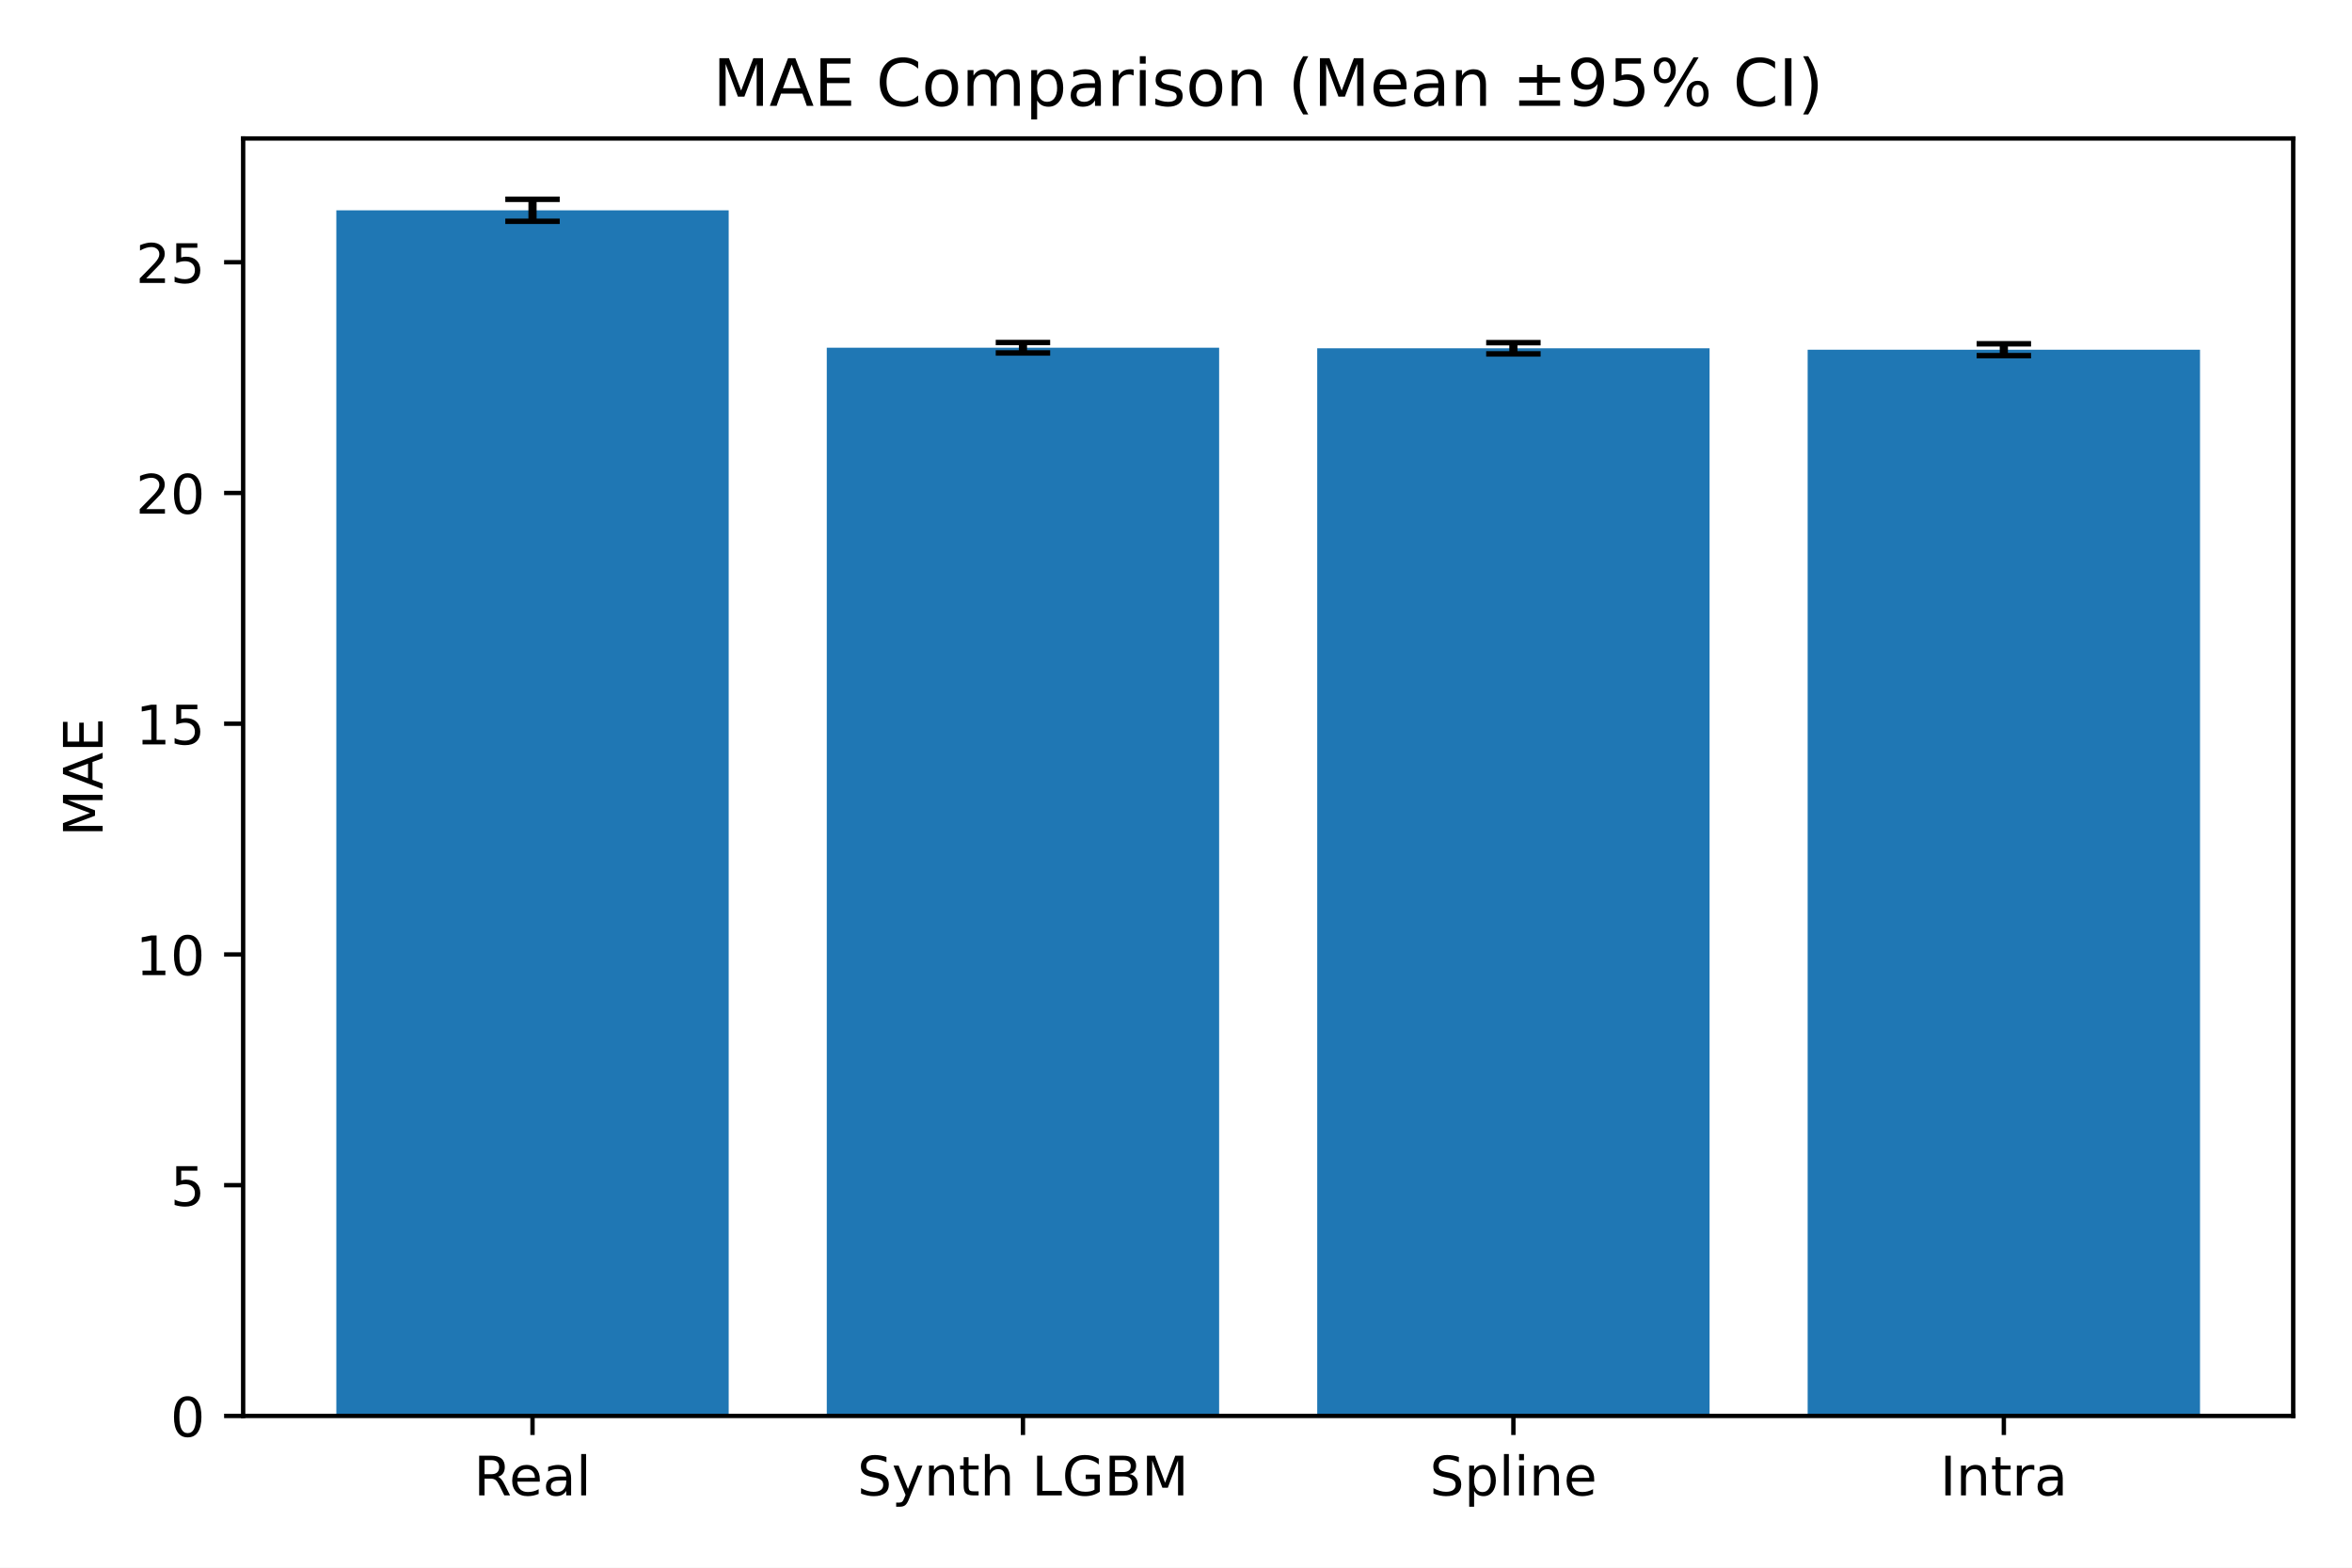
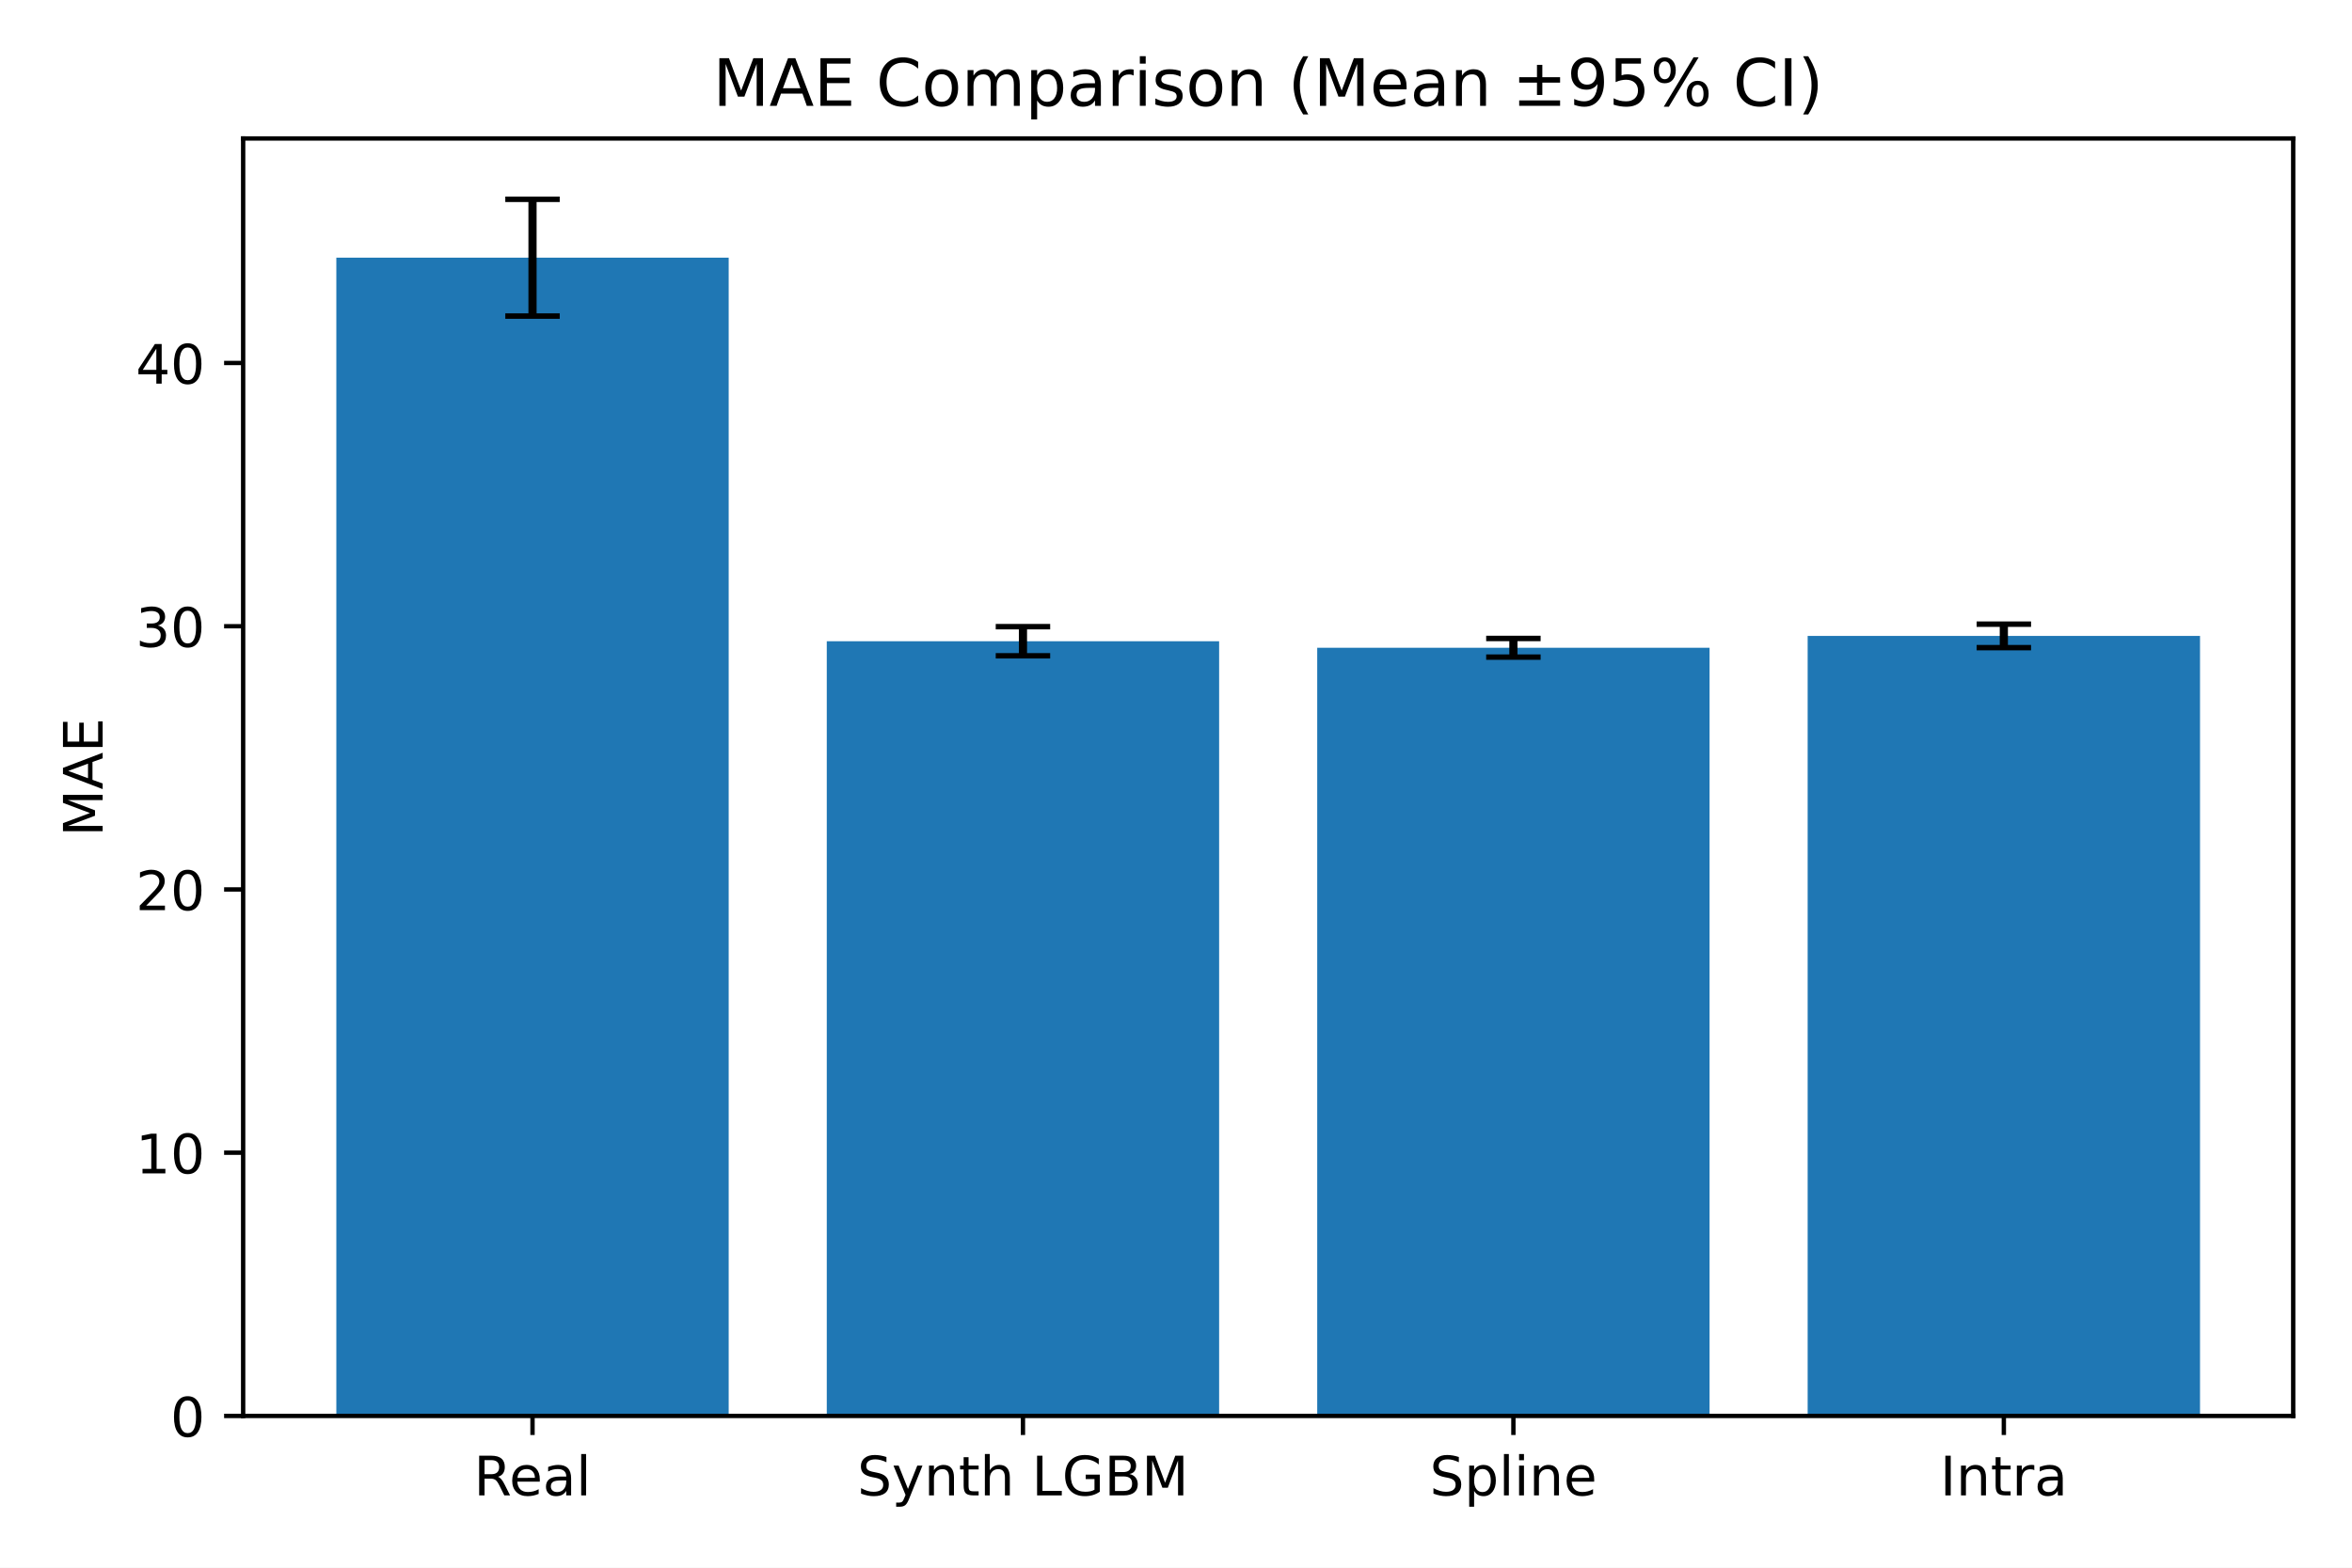
<svg xmlns="http://www.w3.org/2000/svg" xmlns:xlink="http://www.w3.org/1999/xlink" width="432pt" height="288pt" viewBox="0 0 432 288" version="1.1">
  <defs>
    <style type="text/css">*{stroke-linejoin: round; stroke-linecap: butt}</style>
  </defs>
  <g id="figure_1">
    <g id="patch_1">
      <path d="M 0 288  L 432 288  L 432 0  L 0 0  z " style="fill: #ffffff" />
    </g>
    <g id="axes_1">
      <g id="patch_2">
        <path d="M 44.66 260.12  L 421.2 260.12  L 421.2 25.44  L 44.66 25.44  z " style="fill: #ffffff" />
      </g>
      <g id="patch_3">
-         <path d="M 61.775 260.12  L 133.841 260.12  L 133.841 38.635  L 61.775 38.635  z " clip-path="url(#p902162ac54)" style="fill: #1f77b4" />
+         <path d="M 61.775 260.12  L 133.841 260.12  L 133.841 47.341  L 61.775 47.341  z " clip-path="url(#p9db245fe39)" style="fill: #1f77b4" />
      </g>
      <g id="patch_4">
-         <path d="M 151.857 260.12  L 223.922 260.12  L 223.922 63.882  L 151.857 63.882  z " clip-path="url(#p902162ac54)" style="fill: #1f77b4" />
+         <path d="M 151.857 260.12  L 223.922 260.12  L 223.922 117.802  L 151.857 117.802  z " clip-path="url(#p9db245fe39)" style="fill: #1f77b4" />
      </g>
      <g id="patch_5">
-         <path d="M 241.938 260.12  L 314.003 260.12  L 314.003 63.979  L 241.938 63.979  z " clip-path="url(#p902162ac54)" style="fill: #1f77b4" />
+         <path d="M 241.938 260.12  L 314.003 260.12  L 314.003 119.003  L 241.938 119.003  z " clip-path="url(#p9db245fe39)" style="fill: #1f77b4" />
      </g>
      <g id="patch_6">
-         <path d="M 332.019 260.12  L 404.085 260.12  L 404.085 64.247  L 332.019 64.247  z " clip-path="url(#p902162ac54)" style="fill: #1f77b4" />
+         <path d="M 332.019 260.12  L 404.085 260.12  L 404.085 116.821  L 332.019 116.821  z " clip-path="url(#p9db245fe39)" style="fill: #1f77b4" />
      </g>
      <g id="matplotlib.axis_1">
        <g id="xtick_1">
          <g id="line2d_1">
            <defs>
-               <path id="m9a06ae8ef2" d="M 0 0  L 0 3.5  " style="stroke: #000000; stroke-width: 0.8" />
+               <path id="m8ccba2ade0" d="M 0 0  L 0 3.5  " style="stroke: #000000; stroke-width: 0.8" />
            </defs>
            <g>
-               <use xlink:href="#m9a06ae8ef2" x="97.808" y="260.12" style="stroke: #000000; stroke-width: 0.8" />
+               <use xlink:href="#m8ccba2ade0" x="97.808" y="260.12" style="stroke: #000000; stroke-width: 0.8" />
            </g>
          </g>
          <g id="text_1">
            <g transform="translate(87.02908 274.7184) scale(0.1 -0.1)">
              <defs>
                <path id="DejaVuSans-52" d="M 2841 2188  Q 3044 2119 3236 1894  Q 3428 1669 3622 1275  L 4263 0  L 3584 0  L 2988 1197  Q 2756 1666 2539 1819  Q 2322 1972 1947 1972  L 1259 1972  L 1259 0  L 628 0  L 628 4666  L 2053 4666  Q 2853 4666 3247 4331  Q 3641 3997 3641 3322  Q 3641 2881 3436 2590  Q 3231 2300 2841 2188  z M 1259 4147  L 1259 2491  L 2053 2491  Q 2509 2491 2742 2702  Q 2975 2913 2975 3322  Q 2975 3731 2742 3939  Q 2509 4147 2053 4147  L 1259 4147  z " transform="scale(0.015625)" />
                <path id="DejaVuSans-65" d="M 3597 1894  L 3597 1613  L 953 1613  Q 991 1019 1311 708  Q 1631 397 2203 397  Q 2534 397 2845 478  Q 3156 559 3463 722  L 3463 178  Q 3153 47 2828 -22  Q 2503 -91 2169 -91  Q 1331 -91 842 396  Q 353 884 353 1716  Q 353 2575 817 3079  Q 1281 3584 2069 3584  Q 2775 3584 3186 3129  Q 3597 2675 3597 1894  z M 3022 2063  Q 3016 2534 2758 2815  Q 2500 3097 2075 3097  Q 1594 3097 1305 2825  Q 1016 2553 972 2059  L 3022 2063  z " transform="scale(0.015625)" />
                <path id="DejaVuSans-61" d="M 2194 1759  Q 1497 1759 1228 1600  Q 959 1441 959 1056  Q 959 750 1161 570  Q 1363 391 1709 391  Q 2188 391 2477 730  Q 2766 1069 2766 1631  L 2766 1759  L 2194 1759  z M 3341 1997  L 3341 0  L 2766 0  L 2766 531  Q 2569 213 2275 61  Q 1981 -91 1556 -91  Q 1019 -91 701 211  Q 384 513 384 1019  Q 384 1609 779 1909  Q 1175 2209 1959 2209  L 2766 2209  L 2766 2266  Q 2766 2663 2505 2880  Q 2244 3097 1772 3097  Q 1472 3097 1187 3025  Q 903 2953 641 2809  L 641 3341  Q 956 3463 1253 3523  Q 1550 3584 1831 3584  Q 2591 3584 2966 3190  Q 3341 2797 3341 1997  z " transform="scale(0.015625)" />
                <path id="DejaVuSans-6c" d="M 603 4863  L 1178 4863  L 1178 0  L 603 0  L 603 4863  z " transform="scale(0.015625)" />
              </defs>
              <use xlink:href="#DejaVuSans-52" />
              <use xlink:href="#DejaVuSans-65" transform="translate(64.98242 0)" />
              <use xlink:href="#DejaVuSans-61" transform="translate(126.5059 0)" />
              <use xlink:href="#DejaVuSans-6c" transform="translate(187.7852 0)" />
            </g>
          </g>
        </g>
        <g id="xtick_2">
          <g id="line2d_2">
            <g>
-               <use xlink:href="#m9a06ae8ef2" x="187.889" y="260.12" style="stroke: #000000; stroke-width: 0.8" />
+               <use xlink:href="#m8ccba2ade0" x="187.889" y="260.12" style="stroke: #000000; stroke-width: 0.8" />
            </g>
          </g>
          <g id="text_2">
            <g transform="translate(157.4643 274.7184) scale(0.1 -0.1)">
              <defs>
                <path id="DejaVuSans-53" d="M 3425 4513  L 3425 3897  Q 3066 4069 2747 4153  Q 2428 4238 2131 4238  Q 1616 4238 1336 4038  Q 1056 3838 1056 3469  Q 1056 3159 1242 3001  Q 1428 2844 1947 2747  L 2328 2669  Q 3034 2534 3370 2195  Q 3706 1856 3706 1288  Q 3706 609 3251 259  Q 2797 -91 1919 -91  Q 1588 -91 1214 -16  Q 841 59 441 206  L 441 856  Q 825 641 1194 531  Q 1563 422 1919 422  Q 2459 422 2753 634  Q 3047 847 3047 1241  Q 3047 1584 2836 1778  Q 2625 1972 2144 2069  L 1759 2144  Q 1053 2284 737 2584  Q 422 2884 422 3419  Q 422 4038 858 4394  Q 1294 4750 2059 4750  Q 2388 4750 2728 4690  Q 3069 4631 3425 4513  z " transform="scale(0.015625)" />
                <path id="DejaVuSans-79" d="M 2059 -325  Q 1816 -950 1584 -1140  Q 1353 -1331 966 -1331  L 506 -1331  L 506 -850  L 844 -850  Q 1081 -850 1212 -737  Q 1344 -625 1503 -206  L 1606 56  L 191 3500  L 800 3500  L 1894 763  L 2988 3500  L 3597 3500  L 2059 -325  z " transform="scale(0.015625)" />
                <path id="DejaVuSans-6e" d="M 3513 2113  L 3513 0  L 2938 0  L 2938 2094  Q 2938 2591 2744 2837  Q 2550 3084 2163 3084  Q 1697 3084 1428 2787  Q 1159 2491 1159 1978  L 1159 0  L 581 0  L 581 3500  L 1159 3500  L 1159 2956  Q 1366 3272 1645 3428  Q 1925 3584 2291 3584  Q 2894 3584 3203 3211  Q 3513 2838 3513 2113  z " transform="scale(0.015625)" />
                <path id="DejaVuSans-74" d="M 1172 4494  L 1172 3500  L 2356 3500  L 2356 3053  L 1172 3053  L 1172 1153  Q 1172 725 1289 603  Q 1406 481 1766 481  L 2356 481  L 2356 0  L 1766 0  Q 1100 0 847 248  Q 594 497 594 1153  L 594 3053  L 172 3053  L 172 3500  L 594 3500  L 594 4494  L 1172 4494  z " transform="scale(0.015625)" />
                <path id="DejaVuSans-68" d="M 3513 2113  L 3513 0  L 2938 0  L 2938 2094  Q 2938 2591 2744 2837  Q 2550 3084 2163 3084  Q 1697 3084 1428 2787  Q 1159 2491 1159 1978  L 1159 0  L 581 0  L 581 4863  L 1159 4863  L 1159 2956  Q 1366 3272 1645 3428  Q 1925 3584 2291 3584  Q 2894 3584 3203 3211  Q 3513 2838 3513 2113  z " transform="scale(0.015625)" />
                <path id="DejaVuSans-20" transform="scale(0.015625)" />
                <path id="DejaVuSans-4c" d="M 628 4666  L 1259 4666  L 1259 531  L 3531 531  L 3531 0  L 628 0  L 628 4666  z " transform="scale(0.015625)" />
                <path id="DejaVuSans-47" d="M 3809 666  L 3809 1919  L 2778 1919  L 2778 2438  L 4434 2438  L 4434 434  Q 4069 175 3628 42  Q 3188 -91 2688 -91  Q 1594 -91 976 548  Q 359 1188 359 2328  Q 359 3472 976 4111  Q 1594 4750 2688 4750  Q 3144 4750 3555 4637  Q 3966 4525 4313 4306  L 4313 3634  Q 3963 3931 3569 4081  Q 3175 4231 2741 4231  Q 1884 4231 1454 3753  Q 1025 3275 1025 2328  Q 1025 1384 1454 906  Q 1884 428 2741 428  Q 3075 428 3337 486  Q 3600 544 3809 666  z " transform="scale(0.015625)" />
                <path id="DejaVuSans-42" d="M 1259 2228  L 1259 519  L 2272 519  Q 2781 519 3026 730  Q 3272 941 3272 1375  Q 3272 1813 3026 2020  Q 2781 2228 2272 2228  L 1259 2228  z M 1259 4147  L 1259 2741  L 2194 2741  Q 2656 2741 2882 2914  Q 3109 3088 3109 3444  Q 3109 3797 2882 3972  Q 2656 4147 2194 4147  L 1259 4147  z M 628 4666  L 2241 4666  Q 2963 4666 3353 4366  Q 3744 4066 3744 3513  Q 3744 3084 3544 2831  Q 3344 2578 2956 2516  Q 3422 2416 3680 2098  Q 3938 1781 3938 1306  Q 3938 681 3513 340  Q 3088 0 2303 0  L 628 0  L 628 4666  z " transform="scale(0.015625)" />
                <path id="DejaVuSans-4d" d="M 628 4666  L 1569 4666  L 2759 1491  L 3956 4666  L 4897 4666  L 4897 0  L 4281 0  L 4281 4097  L 3078 897  L 2444 897  L 1241 4097  L 1241 0  L 628 0  L 628 4666  z " transform="scale(0.015625)" />
              </defs>
              <use xlink:href="#DejaVuSans-53" />
              <use xlink:href="#DejaVuSans-79" transform="translate(63.47656 0)" />
              <use xlink:href="#DejaVuSans-6e" transform="translate(122.6562 0)" />
              <use xlink:href="#DejaVuSans-74" transform="translate(186.0352 0)" />
              <use xlink:href="#DejaVuSans-68" transform="translate(225.2441 0)" />
              <use xlink:href="#DejaVuSans-20" transform="translate(288.623 0)" />
              <use xlink:href="#DejaVuSans-4c" transform="translate(320.4102 0)" />
              <use xlink:href="#DejaVuSans-47" transform="translate(376.123 0)" />
              <use xlink:href="#DejaVuSans-42" transform="translate(453.6133 0)" />
              <use xlink:href="#DejaVuSans-4d" transform="translate(522.2168 0)" />
            </g>
          </g>
        </g>
        <g id="xtick_3">
          <g id="line2d_3">
            <g>
-               <use xlink:href="#m9a06ae8ef2" x="277.971" y="260.12" style="stroke: #000000; stroke-width: 0.8" />
+               <use xlink:href="#m8ccba2ade0" x="277.971" y="260.12" style="stroke: #000000; stroke-width: 0.8" />
            </g>
          </g>
          <g id="text_3">
            <g transform="translate(262.5988 274.7184) scale(0.1 -0.1)">
              <defs>
                <path id="DejaVuSans-70" d="M 1159 525  L 1159 -1331  L 581 -1331  L 581 3500  L 1159 3500  L 1159 2969  Q 1341 3281 1617 3432  Q 1894 3584 2278 3584  Q 2916 3584 3314 3078  Q 3713 2572 3713 1747  Q 3713 922 3314 415  Q 2916 -91 2278 -91  Q 1894 -91 1617 61  Q 1341 213 1159 525  z M 3116 1747  Q 3116 2381 2855 2742  Q 2594 3103 2138 3103  Q 1681 3103 1420 2742  Q 1159 2381 1159 1747  Q 1159 1113 1420 752  Q 1681 391 2138 391  Q 2594 391 2855 752  Q 3116 1113 3116 1747  z " transform="scale(0.015625)" />
                <path id="DejaVuSans-69" d="M 603 3500  L 1178 3500  L 1178 0  L 603 0  L 603 3500  z M 603 4863  L 1178 4863  L 1178 4134  L 603 4134  L 603 4863  z " transform="scale(0.015625)" />
              </defs>
              <use xlink:href="#DejaVuSans-53" />
              <use xlink:href="#DejaVuSans-70" transform="translate(63.47656 0)" />
              <use xlink:href="#DejaVuSans-6c" transform="translate(126.9531 0)" />
              <use xlink:href="#DejaVuSans-69" transform="translate(154.7363 0)" />
              <use xlink:href="#DejaVuSans-6e" transform="translate(182.5195 0)" />
              <use xlink:href="#DejaVuSans-65" transform="translate(245.8984 0)" />
            </g>
          </g>
        </g>
        <g id="xtick_4">
          <g id="line2d_4">
            <g>
-               <use xlink:href="#m9a06ae8ef2" x="368.052" y="260.12" style="stroke: #000000; stroke-width: 0.8" />
+               <use xlink:href="#m8ccba2ade0" x="368.052" y="260.12" style="stroke: #000000; stroke-width: 0.8" />
            </g>
          </g>
          <g id="text_4">
            <g transform="translate(356.3286 274.7184) scale(0.1 -0.1)">
              <defs>
                <path id="DejaVuSans-49" d="M 628 4666  L 1259 4666  L 1259 0  L 628 0  L 628 4666  z " transform="scale(0.015625)" />
                <path id="DejaVuSans-72" d="M 2631 2963  Q 2534 3019 2420 3045  Q 2306 3072 2169 3072  Q 1681 3072 1420 2755  Q 1159 2438 1159 1844  L 1159 0  L 581 0  L 581 3500  L 1159 3500  L 1159 2956  Q 1341 3275 1631 3429  Q 1922 3584 2338 3584  Q 2397 3584 2469 3576  Q 2541 3569 2628 3553  L 2631 2963  z " transform="scale(0.015625)" />
              </defs>
              <use xlink:href="#DejaVuSans-49" />
              <use xlink:href="#DejaVuSans-6e" transform="translate(29.49219 0)" />
              <use xlink:href="#DejaVuSans-74" transform="translate(92.87109 0)" />
              <use xlink:href="#DejaVuSans-72" transform="translate(132.0801 0)" />
              <use xlink:href="#DejaVuSans-61" transform="translate(173.1934 0)" />
            </g>
          </g>
        </g>
      </g>
      <g id="matplotlib.axis_2">
        <g id="ytick_1">
          <g id="line2d_5">
            <defs>
-               <path id="m6f5991cad9" d="M 0 0  L -3.5 0  " style="stroke: #000000; stroke-width: 0.8" />
+               <path id="medbfc51e17" d="M 0 0  L -3.5 0  " style="stroke: #000000; stroke-width: 0.8" />
            </defs>
            <g>
-               <use xlink:href="#m6f5991cad9" x="44.66" y="260.12" style="stroke: #000000; stroke-width: 0.8" />
+               <use xlink:href="#medbfc51e17" x="44.66" y="260.12" style="stroke: #000000; stroke-width: 0.8" />
            </g>
          </g>
          <g id="text_5">
            <g transform="translate(31.2975 263.9192) scale(0.1 -0.1)">
              <defs>
                <path id="DejaVuSans-30" d="M 2034 4250  Q 1547 4250 1301 3770  Q 1056 3291 1056 2328  Q 1056 1369 1301 889  Q 1547 409 2034 409  Q 2525 409 2770 889  Q 3016 1369 3016 2328  Q 3016 3291 2770 3770  Q 2525 4250 2034 4250  z M 2034 4750  Q 2819 4750 3233 4129  Q 3647 3509 3647 2328  Q 3647 1150 3233 529  Q 2819 -91 2034 -91  Q 1250 -91 836 529  Q 422 1150 422 2328  Q 422 3509 836 4129  Q 1250 4750 2034 4750  z " transform="scale(0.015625)" />
              </defs>
              <use xlink:href="#DejaVuSans-30" />
            </g>
          </g>
        </g>
        <g id="ytick_2">
          <g id="line2d_6">
            <g>
-               <use xlink:href="#m6f5991cad9" x="44.66" y="217.731" style="stroke: #000000; stroke-width: 0.8" />
+               <use xlink:href="#medbfc51e17" x="44.66" y="211.761" style="stroke: #000000; stroke-width: 0.8" />
            </g>
          </g>
          <g id="text_6">
-             <g transform="translate(31.2975 221.5305) scale(0.1 -0.1)">
-               <defs>
-                 <path id="DejaVuSans-35" d="M 691 4666  L 3169 4666  L 3169 4134  L 1269 4134  L 1269 2991  Q 1406 3038 1543 3061  Q 1681 3084 1819 3084  Q 2600 3084 3056 2656  Q 3513 2228 3513 1497  Q 3513 744 3044 326  Q 2575 -91 1722 -91  Q 1428 -91 1123 -41  Q 819 9 494 109  L 494 744  Q 775 591 1075 516  Q 1375 441 1709 441  Q 2250 441 2565 725  Q 2881 1009 2881 1497  Q 2881 1984 2565 2268  Q 2250 2553 1709 2553  Q 1456 2553 1204 2497  Q 953 2441 691 2322  L 691 4666  z " transform="scale(0.015625)" />
-               </defs>
-               <use xlink:href="#DejaVuSans-35" />
+             <g transform="translate(24.935 215.5604) scale(0.1 -0.1)">
+               <defs>
+                 <path id="DejaVuSans-31" d="M 794 531  L 1825 531  L 1825 4091  L 703 3866  L 703 4441  L 1819 4666  L 2450 4666  L 2450 531  L 3481 531  L 3481 0  L 794 0  L 794 531  z " transform="scale(0.015625)" />
+               </defs>
+               <use xlink:href="#DejaVuSans-31" />
+               <use xlink:href="#DejaVuSans-30" transform="translate(63.62305 0)" />
            </g>
          </g>
        </g>
        <g id="ytick_3">
          <g id="line2d_7">
            <g>
-               <use xlink:href="#m6f5991cad9" x="44.66" y="175.343" style="stroke: #000000; stroke-width: 0.8" />
+               <use xlink:href="#medbfc51e17" x="44.66" y="163.402" style="stroke: #000000; stroke-width: 0.8" />
            </g>
          </g>
          <g id="text_7">
-             <g transform="translate(24.935 179.1418) scale(0.1 -0.1)">
-               <defs>
-                 <path id="DejaVuSans-31" d="M 794 531  L 1825 531  L 1825 4091  L 703 3866  L 703 4441  L 1819 4666  L 2450 4666  L 2450 531  L 3481 531  L 3481 0  L 794 0  L 794 531  z " transform="scale(0.015625)" />
-               </defs>
-               <use xlink:href="#DejaVuSans-31" />
+             <g transform="translate(24.935 167.2016) scale(0.1 -0.1)">
+               <defs>
+                 <path id="DejaVuSans-32" d="M 1228 531  L 3431 531  L 3431 0  L 469 0  L 469 531  Q 828 903 1448 1529  Q 2069 2156 2228 2338  Q 2531 2678 2651 2914  Q 2772 3150 2772 3378  Q 2772 3750 2511 3984  Q 2250 4219 1831 4219  Q 1534 4219 1204 4116  Q 875 4013 500 3803  L 500 4441  Q 881 4594 1212 4672  Q 1544 4750 1819 4750  Q 2544 4750 2975 4387  Q 3406 4025 3406 3419  Q 3406 3131 3298 2873  Q 3191 2616 2906 2266  Q 2828 2175 2409 1742  Q 1991 1309 1228 531  z " transform="scale(0.015625)" />
+               </defs>
+               <use xlink:href="#DejaVuSans-32" />
              <use xlink:href="#DejaVuSans-30" transform="translate(63.62305 0)" />
            </g>
          </g>
        </g>
        <g id="ytick_4">
          <g id="line2d_8">
            <g>
-               <use xlink:href="#m6f5991cad9" x="44.66" y="132.954" style="stroke: #000000; stroke-width: 0.8" />
+               <use xlink:href="#medbfc51e17" x="44.66" y="115.044" style="stroke: #000000; stroke-width: 0.8" />
            </g>
          </g>
          <g id="text_8">
-             <g transform="translate(24.935 136.7532) scale(0.1 -0.1)">
-               <use xlink:href="#DejaVuSans-31" />
-               <use xlink:href="#DejaVuSans-35" transform="translate(63.62305 0)" />
+             <g transform="translate(24.935 118.8427) scale(0.1 -0.1)">
+               <defs>
+                 <path id="DejaVuSans-33" d="M 2597 2516  Q 3050 2419 3304 2112  Q 3559 1806 3559 1356  Q 3559 666 3084 287  Q 2609 -91 1734 -91  Q 1441 -91 1130 -33  Q 819 25 488 141  L 488 750  Q 750 597 1062 519  Q 1375 441 1716 441  Q 2309 441 2620 675  Q 2931 909 2931 1356  Q 2931 1769 2642 2001  Q 2353 2234 1838 2234  L 1294 2234  L 1294 2753  L 1863 2753  Q 2328 2753 2575 2939  Q 2822 3125 2822 3475  Q 2822 3834 2567 4026  Q 2313 4219 1838 4219  Q 1578 4219 1281 4162  Q 984 4106 628 3988  L 628 4550  Q 988 4650 1302 4700  Q 1616 4750 1894 4750  Q 2613 4750 3031 4423  Q 3450 4097 3450 3541  Q 3450 3153 3228 2886  Q 3006 2619 2597 2516  z " transform="scale(0.015625)" />
+               </defs>
+               <use xlink:href="#DejaVuSans-33" />
+               <use xlink:href="#DejaVuSans-30" transform="translate(63.62305 0)" />
            </g>
          </g>
        </g>
        <g id="ytick_5">
          <g id="line2d_9">
            <g>
-               <use xlink:href="#m6f5991cad9" x="44.66" y="90.565" style="stroke: #000000; stroke-width: 0.8" />
+               <use xlink:href="#medbfc51e17" x="44.66" y="66.685" style="stroke: #000000; stroke-width: 0.8" />
            </g>
          </g>
          <g id="text_9">
-             <g transform="translate(24.935 94.36448) scale(0.1 -0.1)">
-               <defs>
-                 <path id="DejaVuSans-32" d="M 1228 531  L 3431 531  L 3431 0  L 469 0  L 469 531  Q 828 903 1448 1529  Q 2069 2156 2228 2338  Q 2531 2678 2651 2914  Q 2772 3150 2772 3378  Q 2772 3750 2511 3984  Q 2250 4219 1831 4219  Q 1534 4219 1204 4116  Q 875 4013 500 3803  L 500 4441  Q 881 4594 1212 4672  Q 1544 4750 1819 4750  Q 2544 4750 2975 4387  Q 3406 4025 3406 3419  Q 3406 3131 3298 2873  Q 3191 2616 2906 2266  Q 2828 2175 2409 1742  Q 1991 1309 1228 531  z " transform="scale(0.015625)" />
-               </defs>
-               <use xlink:href="#DejaVuSans-32" />
+             <g transform="translate(24.935 70.48391) scale(0.1 -0.1)">
+               <defs>
+                 <path id="DejaVuSans-34" d="M 2419 4116  L 825 1625  L 2419 1625  L 2419 4116  z M 2253 4666  L 3047 4666  L 3047 1625  L 3713 1625  L 3713 1100  L 3047 1100  L 3047 0  L 2419 0  L 2419 1100  L 313 1100  L 313 1709  L 2253 4666  z " transform="scale(0.015625)" />
+               </defs>
+               <use xlink:href="#DejaVuSans-34" />
              <use xlink:href="#DejaVuSans-30" transform="translate(63.62305 0)" />
            </g>
          </g>
        </g>
-         <g id="ytick_6">
-           <g id="line2d_10">
-             <g>
-               <use xlink:href="#m6f5991cad9" x="44.66" y="48.177" style="stroke: #000000; stroke-width: 0.8" />
-             </g>
-           </g>
-           <g id="text_10">
-             <g transform="translate(24.935 51.97579) scale(0.1 -0.1)">
-               <use xlink:href="#DejaVuSans-32" />
-               <use xlink:href="#DejaVuSans-35" transform="translate(63.62305 0)" />
-             </g>
-           </g>
-         </g>
-         <g id="text_11">
+         <g id="text_10">
          <g transform="translate(18.85531 153.6738) rotate(-90) scale(0.1 -0.1)">
            <defs>
              <path id="DejaVuSans-41" d="M 2188 4044  L 1331 1722  L 3047 1722  L 2188 4044  z M 1831 4666  L 2547 4666  L 4325 0  L 3669 0  L 3244 1197  L 1141 1197  L 716 0  L 50 0  L 1831 4666  z " transform="scale(0.015625)" />
              <path id="DejaVuSans-45" d="M 628 4666  L 3578 4666  L 3578 4134  L 1259 4134  L 1259 2753  L 3481 2753  L 3481 2222  L 1259 2222  L 1259 531  L 3634 531  L 3634 0  L 628 0  L 628 4666  z " transform="scale(0.015625)" />
            </defs>
            <use xlink:href="#DejaVuSans-4d" />
            <use xlink:href="#DejaVuSans-41" transform="translate(86.2793 0)" />
            <use xlink:href="#DejaVuSans-45" transform="translate(154.6875 0)" />
          </g>
        </g>
      </g>
      <g id="LineCollection_1">
-         <path d="M 97.808 40.654  L 97.808 36.615  " clip-path="url(#p902162ac54)" style="fill: none; stroke: #000000; stroke-width: 1.5" />
-         <path d="M 187.889 64.841  L 187.889 62.923  " clip-path="url(#p902162ac54)" style="fill: none; stroke: #000000; stroke-width: 1.5" />
-         <path d="M 277.971 65.01  L 277.971 62.947  " clip-path="url(#p902162ac54)" style="fill: none; stroke: #000000; stroke-width: 1.5" />
-         <path d="M 368.052 65.332  L 368.052 63.162  " clip-path="url(#p902162ac54)" style="fill: none; stroke: #000000; stroke-width: 1.5" />
+         <path d="M 97.808 58.067  L 97.808 36.615  " clip-path="url(#p9db245fe39)" style="fill: none; stroke: #000000; stroke-width: 1.5" />
+         <path d="M 187.889 120.476  L 187.889 115.127  " clip-path="url(#p9db245fe39)" style="fill: none; stroke: #000000; stroke-width: 1.5" />
+         <path d="M 277.971 120.718  L 277.971 117.289  " clip-path="url(#p9db245fe39)" style="fill: none; stroke: #000000; stroke-width: 1.5" />
+         <path d="M 368.052 118.979  L 368.052 114.664  " clip-path="url(#p9db245fe39)" style="fill: none; stroke: #000000; stroke-width: 1.5" />
+       </g>
+       <g id="line2d_10">
+         <defs>
+           <path id="m632babb3df" d="M 5 0  L -5 -0  " style="stroke: #000000" />
+         </defs>
+         <g clip-path="url(#p9db245fe39)">
+           <use xlink:href="#m632babb3df" x="97.808" y="58.067" style="fill: #1f77b4; stroke: #000000" />
+           <use xlink:href="#m632babb3df" x="187.889" y="120.476" style="fill: #1f77b4; stroke: #000000" />
+           <use xlink:href="#m632babb3df" x="277.971" y="120.718" style="fill: #1f77b4; stroke: #000000" />
+           <use xlink:href="#m632babb3df" x="368.052" y="118.979" style="fill: #1f77b4; stroke: #000000" />
+         </g>
      </g>
      <g id="line2d_11">
-         <defs>
-           <path id="maeefa4aa34" d="M 5 0  L -5 -0  " style="stroke: #000000" />
-         </defs>
-         <g clip-path="url(#p902162ac54)">
-           <use xlink:href="#maeefa4aa34" x="97.808" y="40.654" style="fill: #1f77b4; stroke: #000000" />
-           <use xlink:href="#maeefa4aa34" x="187.889" y="64.841" style="fill: #1f77b4; stroke: #000000" />
-           <use xlink:href="#maeefa4aa34" x="277.971" y="65.01" style="fill: #1f77b4; stroke: #000000" />
-           <use xlink:href="#maeefa4aa34" x="368.052" y="65.332" style="fill: #1f77b4; stroke: #000000" />
-         </g>
-       </g>
-       <g id="line2d_12">
-         <g clip-path="url(#p902162ac54)">
-           <use xlink:href="#maeefa4aa34" x="97.808" y="36.615" style="fill: #1f77b4; stroke: #000000" />
-           <use xlink:href="#maeefa4aa34" x="187.889" y="62.923" style="fill: #1f77b4; stroke: #000000" />
-           <use xlink:href="#maeefa4aa34" x="277.971" y="62.947" style="fill: #1f77b4; stroke: #000000" />
-           <use xlink:href="#maeefa4aa34" x="368.052" y="63.162" style="fill: #1f77b4; stroke: #000000" />
+         <g clip-path="url(#p9db245fe39)">
+           <use xlink:href="#m632babb3df" x="97.808" y="36.615" style="fill: #1f77b4; stroke: #000000" />
+           <use xlink:href="#m632babb3df" x="187.889" y="115.127" style="fill: #1f77b4; stroke: #000000" />
+           <use xlink:href="#m632babb3df" x="277.971" y="117.289" style="fill: #1f77b4; stroke: #000000" />
+           <use xlink:href="#m632babb3df" x="368.052" y="114.664" style="fill: #1f77b4; stroke: #000000" />
        </g>
      </g>
      <g id="patch_7">
        <path d="M 44.66 260.12  L 44.66 25.44  " style="fill: none; stroke: #000000; stroke-width: 0.8; stroke-linejoin: miter; stroke-linecap: square" />
      </g>
      <g id="patch_8">
        <path d="M 421.2 260.12  L 421.2 25.44  " style="fill: none; stroke: #000000; stroke-width: 0.8; stroke-linejoin: miter; stroke-linecap: square" />
      </g>
      <g id="patch_9">
        <path d="M 44.66 260.12  L 421.2 260.12  " style="fill: none; stroke: #000000; stroke-width: 0.8; stroke-linejoin: miter; stroke-linecap: square" />
      </g>
      <g id="patch_10">
        <path d="M 44.66 25.44  L 421.2 25.44  " style="fill: none; stroke: #000000; stroke-width: 0.8; stroke-linejoin: miter; stroke-linecap: square" />
      </g>
-       <g id="text_12">
+       <g id="text_11">
        <g transform="translate(130.9525 19.44) scale(0.12 -0.12)">
          <defs>
            <path id="DejaVuSans-43" d="M 4122 4306  L 4122 3641  Q 3803 3938 3442 4084  Q 3081 4231 2675 4231  Q 1875 4231 1450 3742  Q 1025 3253 1025 2328  Q 1025 1406 1450 917  Q 1875 428 2675 428  Q 3081 428 3442 575  Q 3803 722 4122 1019  L 4122 359  Q 3791 134 3420 21  Q 3050 -91 2638 -91  Q 1578 -91 968 557  Q 359 1206 359 2328  Q 359 3453 968 4101  Q 1578 4750 2638 4750  Q 3056 4750 3426 4639  Q 3797 4528 4122 4306  z " transform="scale(0.015625)" />
            <path id="DejaVuSans-6f" d="M 1959 3097  Q 1497 3097 1228 2736  Q 959 2375 959 1747  Q 959 1119 1226 758  Q 1494 397 1959 397  Q 2419 397 2687 759  Q 2956 1122 2956 1747  Q 2956 2369 2687 2733  Q 2419 3097 1959 3097  z M 1959 3584  Q 2709 3584 3137 3096  Q 3566 2609 3566 1747  Q 3566 888 3137 398  Q 2709 -91 1959 -91  Q 1206 -91 779 398  Q 353 888 353 1747  Q 353 2609 779 3096  Q 1206 3584 1959 3584  z " transform="scale(0.015625)" />
            <path id="DejaVuSans-6d" d="M 3328 2828  Q 3544 3216 3844 3400  Q 4144 3584 4550 3584  Q 5097 3584 5394 3201  Q 5691 2819 5691 2113  L 5691 0  L 5113 0  L 5113 2094  Q 5113 2597 4934 2840  Q 4756 3084 4391 3084  Q 3944 3084 3684 2787  Q 3425 2491 3425 1978  L 3425 0  L 2847 0  L 2847 2094  Q 2847 2600 2669 2842  Q 2491 3084 2119 3084  Q 1678 3084 1418 2786  Q 1159 2488 1159 1978  L 1159 0  L 581 0  L 581 3500  L 1159 3500  L 1159 2956  Q 1356 3278 1631 3431  Q 1906 3584 2284 3584  Q 2666 3584 2933 3390  Q 3200 3197 3328 2828  z " transform="scale(0.015625)" />
            <path id="DejaVuSans-73" d="M 2834 3397  L 2834 2853  Q 2591 2978 2328 3040  Q 2066 3103 1784 3103  Q 1356 3103 1142 2972  Q 928 2841 928 2578  Q 928 2378 1081 2264  Q 1234 2150 1697 2047  L 1894 2003  Q 2506 1872 2764 1633  Q 3022 1394 3022 966  Q 3022 478 2636 193  Q 2250 -91 1575 -91  Q 1294 -91 989 -36  Q 684 19 347 128  L 347 722  Q 666 556 975 473  Q 1284 391 1588 391  Q 1994 391 2212 530  Q 2431 669 2431 922  Q 2431 1156 2273 1281  Q 2116 1406 1581 1522  L 1381 1569  Q 847 1681 609 1914  Q 372 2147 372 2553  Q 372 3047 722 3315  Q 1072 3584 1716 3584  Q 2034 3584 2315 3537  Q 2597 3491 2834 3397  z " transform="scale(0.015625)" />
            <path id="DejaVuSans-28" d="M 1984 4856  Q 1566 4138 1362 3434  Q 1159 2731 1159 2009  Q 1159 1288 1364 580  Q 1569 -128 1984 -844  L 1484 -844  Q 1016 -109 783 600  Q 550 1309 550 2009  Q 550 2706 781 3412  Q 1013 4119 1484 4856  L 1984 4856  z " transform="scale(0.015625)" />
            <path id="DejaVuSans-b1" d="M 2944 4013  L 2944 2803  L 4684 2803  L 4684 2272  L 2944 2272  L 2944 1063  L 2419 1063  L 2419 2272  L 678 2272  L 678 2803  L 2419 2803  L 2419 4013  L 2944 4013  z M 678 531  L 4684 531  L 4684 0  L 678 0  L 678 531  z " transform="scale(0.015625)" />
            <path id="DejaVuSans-39" d="M 703 97  L 703 672  Q 941 559 1184 500  Q 1428 441 1663 441  Q 2288 441 2617 861  Q 2947 1281 2994 2138  Q 2813 1869 2534 1725  Q 2256 1581 1919 1581  Q 1219 1581 811 2004  Q 403 2428 403 3163  Q 403 3881 828 4315  Q 1253 4750 1959 4750  Q 2769 4750 3195 4129  Q 3622 3509 3622 2328  Q 3622 1225 3098 567  Q 2575 -91 1691 -91  Q 1453 -91 1209 -44  Q 966 3 703 97  z M 1959 2075  Q 2384 2075 2632 2365  Q 2881 2656 2881 3163  Q 2881 3666 2632 3958  Q 2384 4250 1959 4250  Q 1534 4250 1286 3958  Q 1038 3666 1038 3163  Q 1038 2656 1286 2365  Q 1534 2075 1959 2075  z " transform="scale(0.015625)" />
+             <path id="DejaVuSans-35" d="M 691 4666  L 3169 4666  L 3169 4134  L 1269 4134  L 1269 2991  Q 1406 3038 1543 3061  Q 1681 3084 1819 3084  Q 2600 3084 3056 2656  Q 3513 2228 3513 1497  Q 3513 744 3044 326  Q 2575 -91 1722 -91  Q 1428 -91 1123 -41  Q 819 9 494 109  L 494 744  Q 775 591 1075 516  Q 1375 441 1709 441  Q 2250 441 2565 725  Q 2881 1009 2881 1497  Q 2881 1984 2565 2268  Q 2250 2553 1709 2553  Q 1456 2553 1204 2497  Q 953 2441 691 2322  L 691 4666  z " transform="scale(0.015625)" />
            <path id="DejaVuSans-25" d="M 4653 2053  Q 4381 2053 4226 1822  Q 4072 1591 4072 1178  Q 4072 772 4226 539  Q 4381 306 4653 306  Q 4919 306 5073 539  Q 5228 772 5228 1178  Q 5228 1588 5073 1820  Q 4919 2053 4653 2053  z M 4653 2450  Q 5147 2450 5437 2106  Q 5728 1763 5728 1178  Q 5728 594 5436 251  Q 5144 -91 4653 -91  Q 4153 -91 3862 251  Q 3572 594 3572 1178  Q 3572 1766 3864 2108  Q 4156 2450 4653 2450  z M 1428 4353  Q 1159 4353 1004 4120  Q 850 3888 850 3481  Q 850 3069 1003 2837  Q 1156 2606 1428 2606  Q 1700 2606 1854 2837  Q 2009 3069 2009 3481  Q 2009 3884 1853 4118  Q 1697 4353 1428 4353  z M 4250 4750  L 4750 4750  L 1831 -91  L 1331 -91  L 4250 4750  z M 1428 4750  Q 1922 4750 2215 4408  Q 2509 4066 2509 3481  Q 2509 2891 2217 2550  Q 1925 2209 1428 2209  Q 931 2209 642 2551  Q 353 2894 353 3481  Q 353 4063 643 4406  Q 934 4750 1428 4750  z " transform="scale(0.015625)" />
            <path id="DejaVuSans-29" d="M 513 4856  L 1013 4856  Q 1481 4119 1714 3412  Q 1947 2706 1947 2009  Q 1947 1309 1714 600  Q 1481 -109 1013 -844  L 513 -844  Q 928 -128 1133 580  Q 1338 1288 1338 2009  Q 1338 2731 1133 3434  Q 928 4138 513 4856  z " transform="scale(0.015625)" />
          </defs>
          <use xlink:href="#DejaVuSans-4d" />
          <use xlink:href="#DejaVuSans-41" transform="translate(86.2793 0)" />
          <use xlink:href="#DejaVuSans-45" transform="translate(154.6875 0)" />
          <use xlink:href="#DejaVuSans-20" transform="translate(217.8711 0)" />
          <use xlink:href="#DejaVuSans-43" transform="translate(249.6582 0)" />
          <use xlink:href="#DejaVuSans-6f" transform="translate(319.4824 0)" />
          <use xlink:href="#DejaVuSans-6d" transform="translate(380.6641 0)" />
          <use xlink:href="#DejaVuSans-70" transform="translate(478.0762 0)" />
          <use xlink:href="#DejaVuSans-61" transform="translate(541.5527 0)" />
          <use xlink:href="#DejaVuSans-72" transform="translate(602.832 0)" />
          <use xlink:href="#DejaVuSans-69" transform="translate(643.9453 0)" />
          <use xlink:href="#DejaVuSans-73" transform="translate(671.7285 0)" />
          <use xlink:href="#DejaVuSans-6f" transform="translate(723.8281 0)" />
          <use xlink:href="#DejaVuSans-6e" transform="translate(785.0098 0)" />
          <use xlink:href="#DejaVuSans-20" transform="translate(848.3887 0)" />
          <use xlink:href="#DejaVuSans-28" transform="translate(880.1758 0)" />
          <use xlink:href="#DejaVuSans-4d" transform="translate(919.1895 0)" />
          <use xlink:href="#DejaVuSans-65" transform="translate(1005.469 0)" />
          <use xlink:href="#DejaVuSans-61" transform="translate(1066.992 0)" />
          <use xlink:href="#DejaVuSans-6e" transform="translate(1128.271 0)" />
          <use xlink:href="#DejaVuSans-20" transform="translate(1191.65 0)" />
          <use xlink:href="#DejaVuSans-b1" transform="translate(1223.438 0)" />
          <use xlink:href="#DejaVuSans-39" transform="translate(1307.227 0)" />
          <use xlink:href="#DejaVuSans-35" transform="translate(1370.85 0)" />
          <use xlink:href="#DejaVuSans-25" transform="translate(1434.473 0)" />
          <use xlink:href="#DejaVuSans-20" transform="translate(1529.492 0)" />
          <use xlink:href="#DejaVuSans-43" transform="translate(1561.279 0)" />
          <use xlink:href="#DejaVuSans-49" transform="translate(1631.104 0)" />
          <use xlink:href="#DejaVuSans-29" transform="translate(1660.596 0)" />
        </g>
      </g>
    </g>
  </g>
  <defs>
-     <clipPath id="p902162ac54">
+     <clipPath id="p9db245fe39">
      <rect x="44.66" y="25.44" width="376.54" height="234.68" />
    </clipPath>
  </defs>
</svg>
